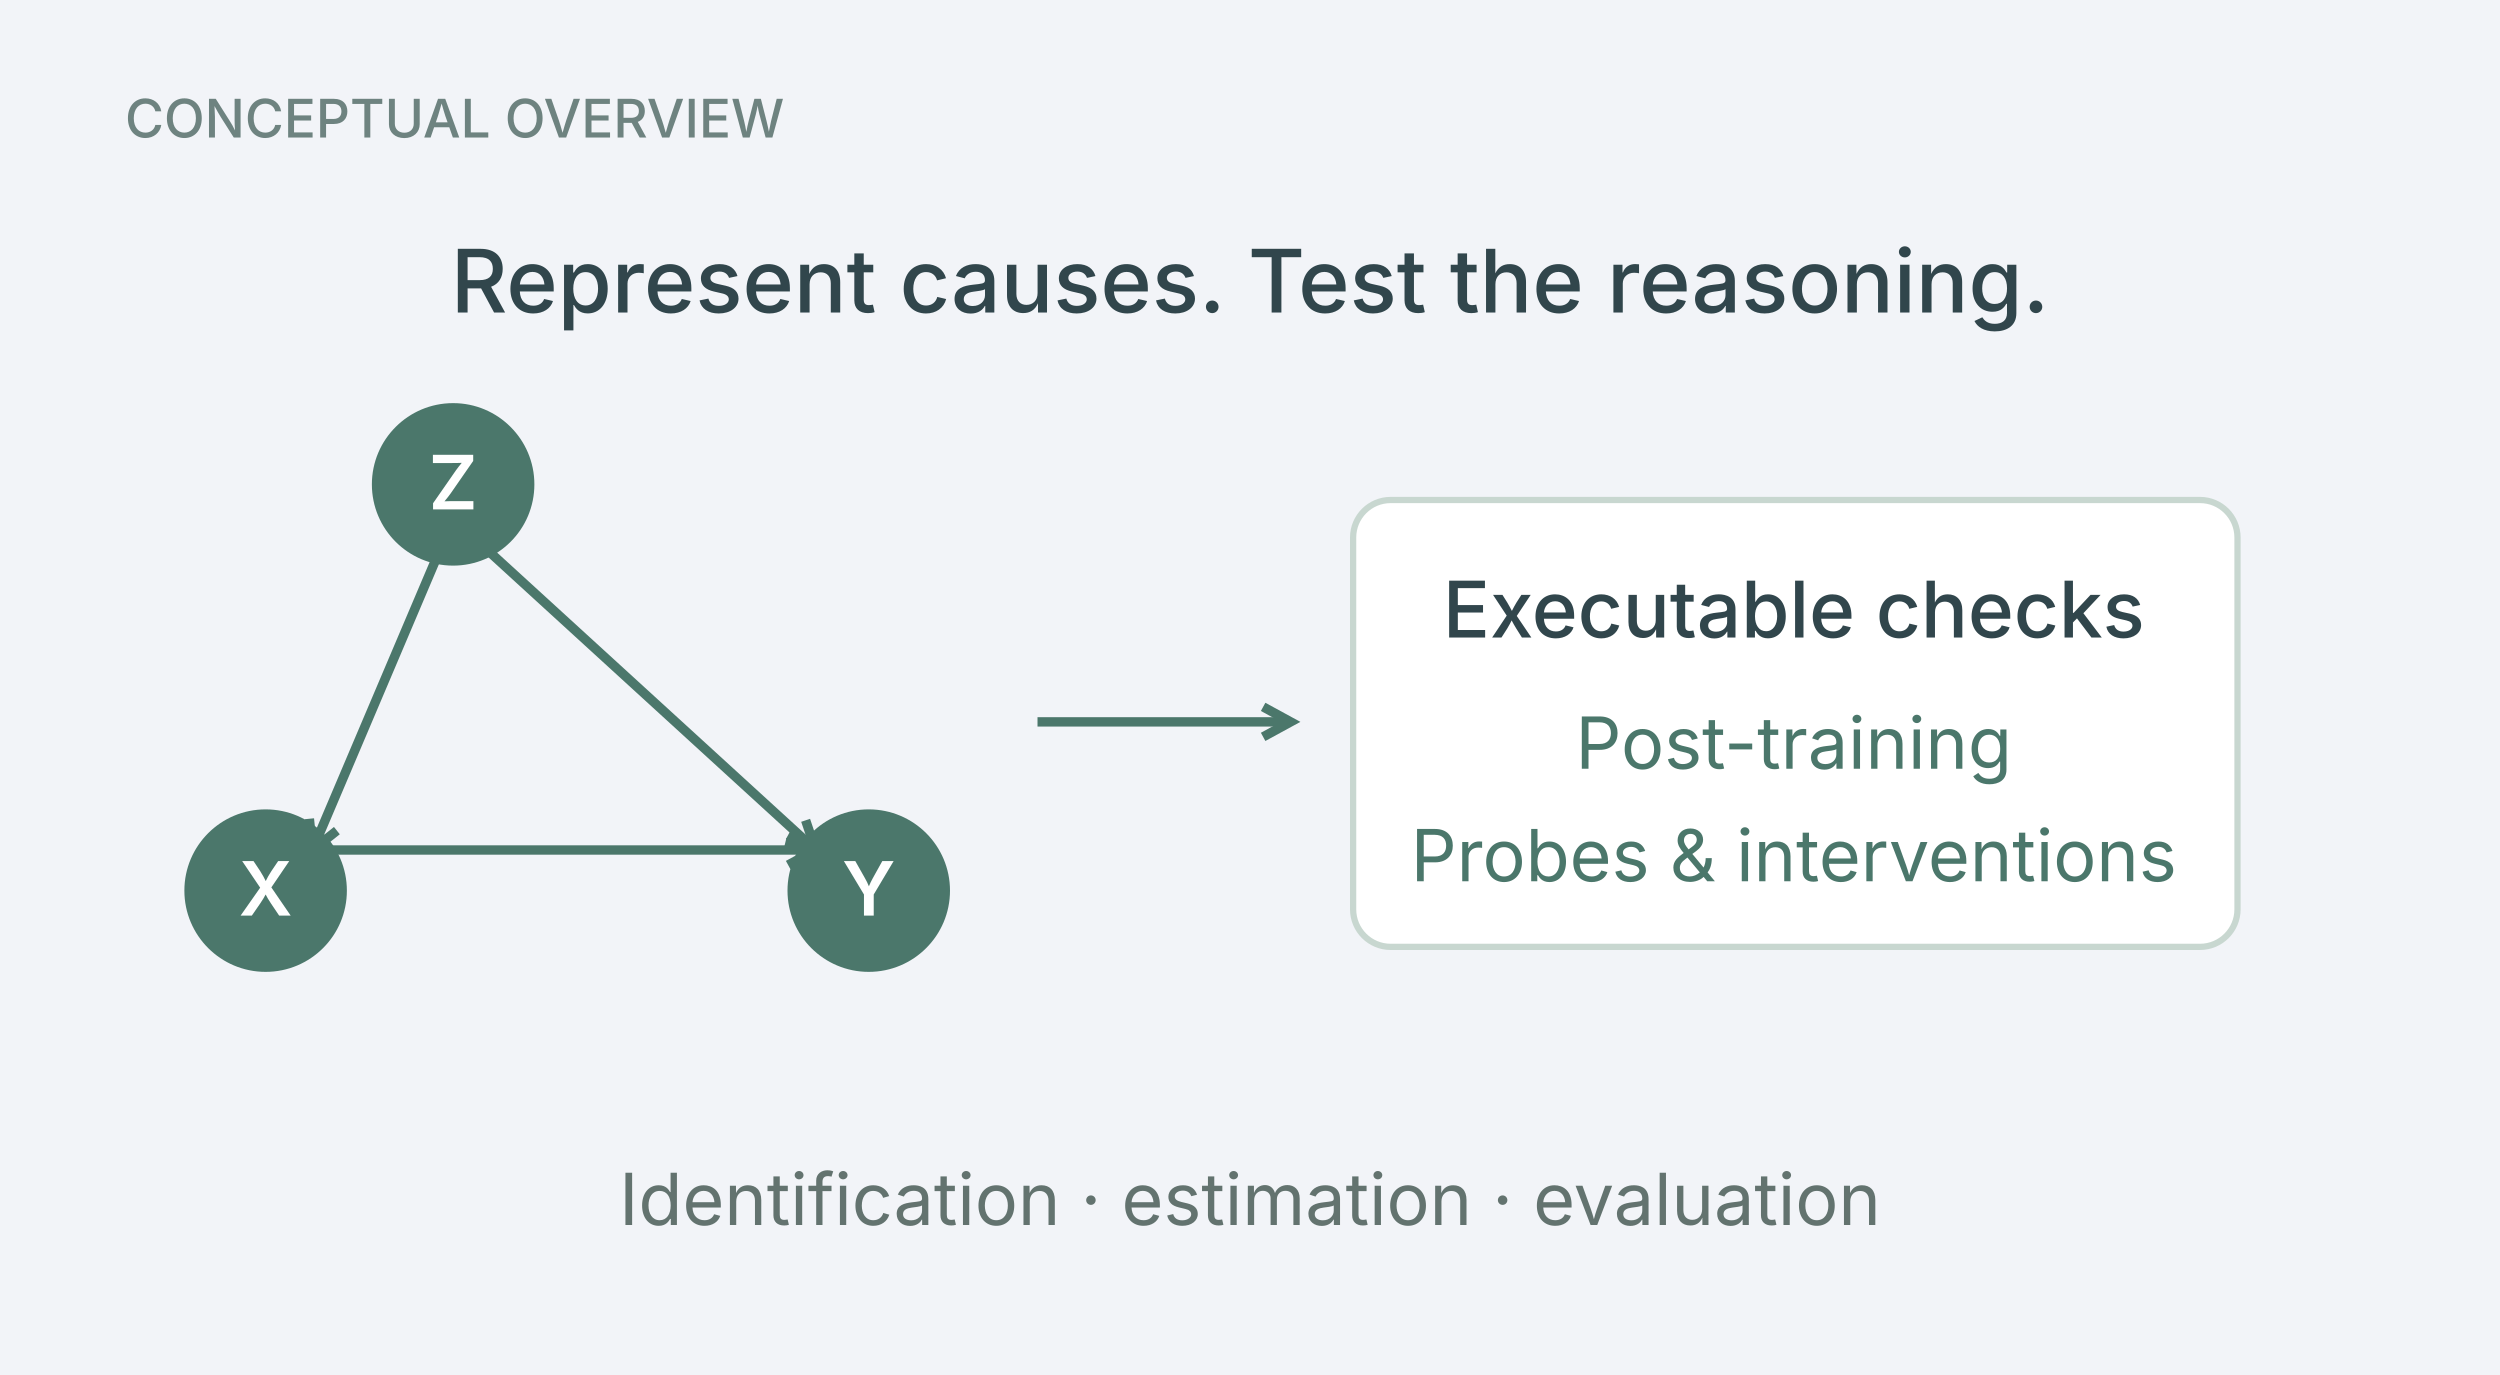
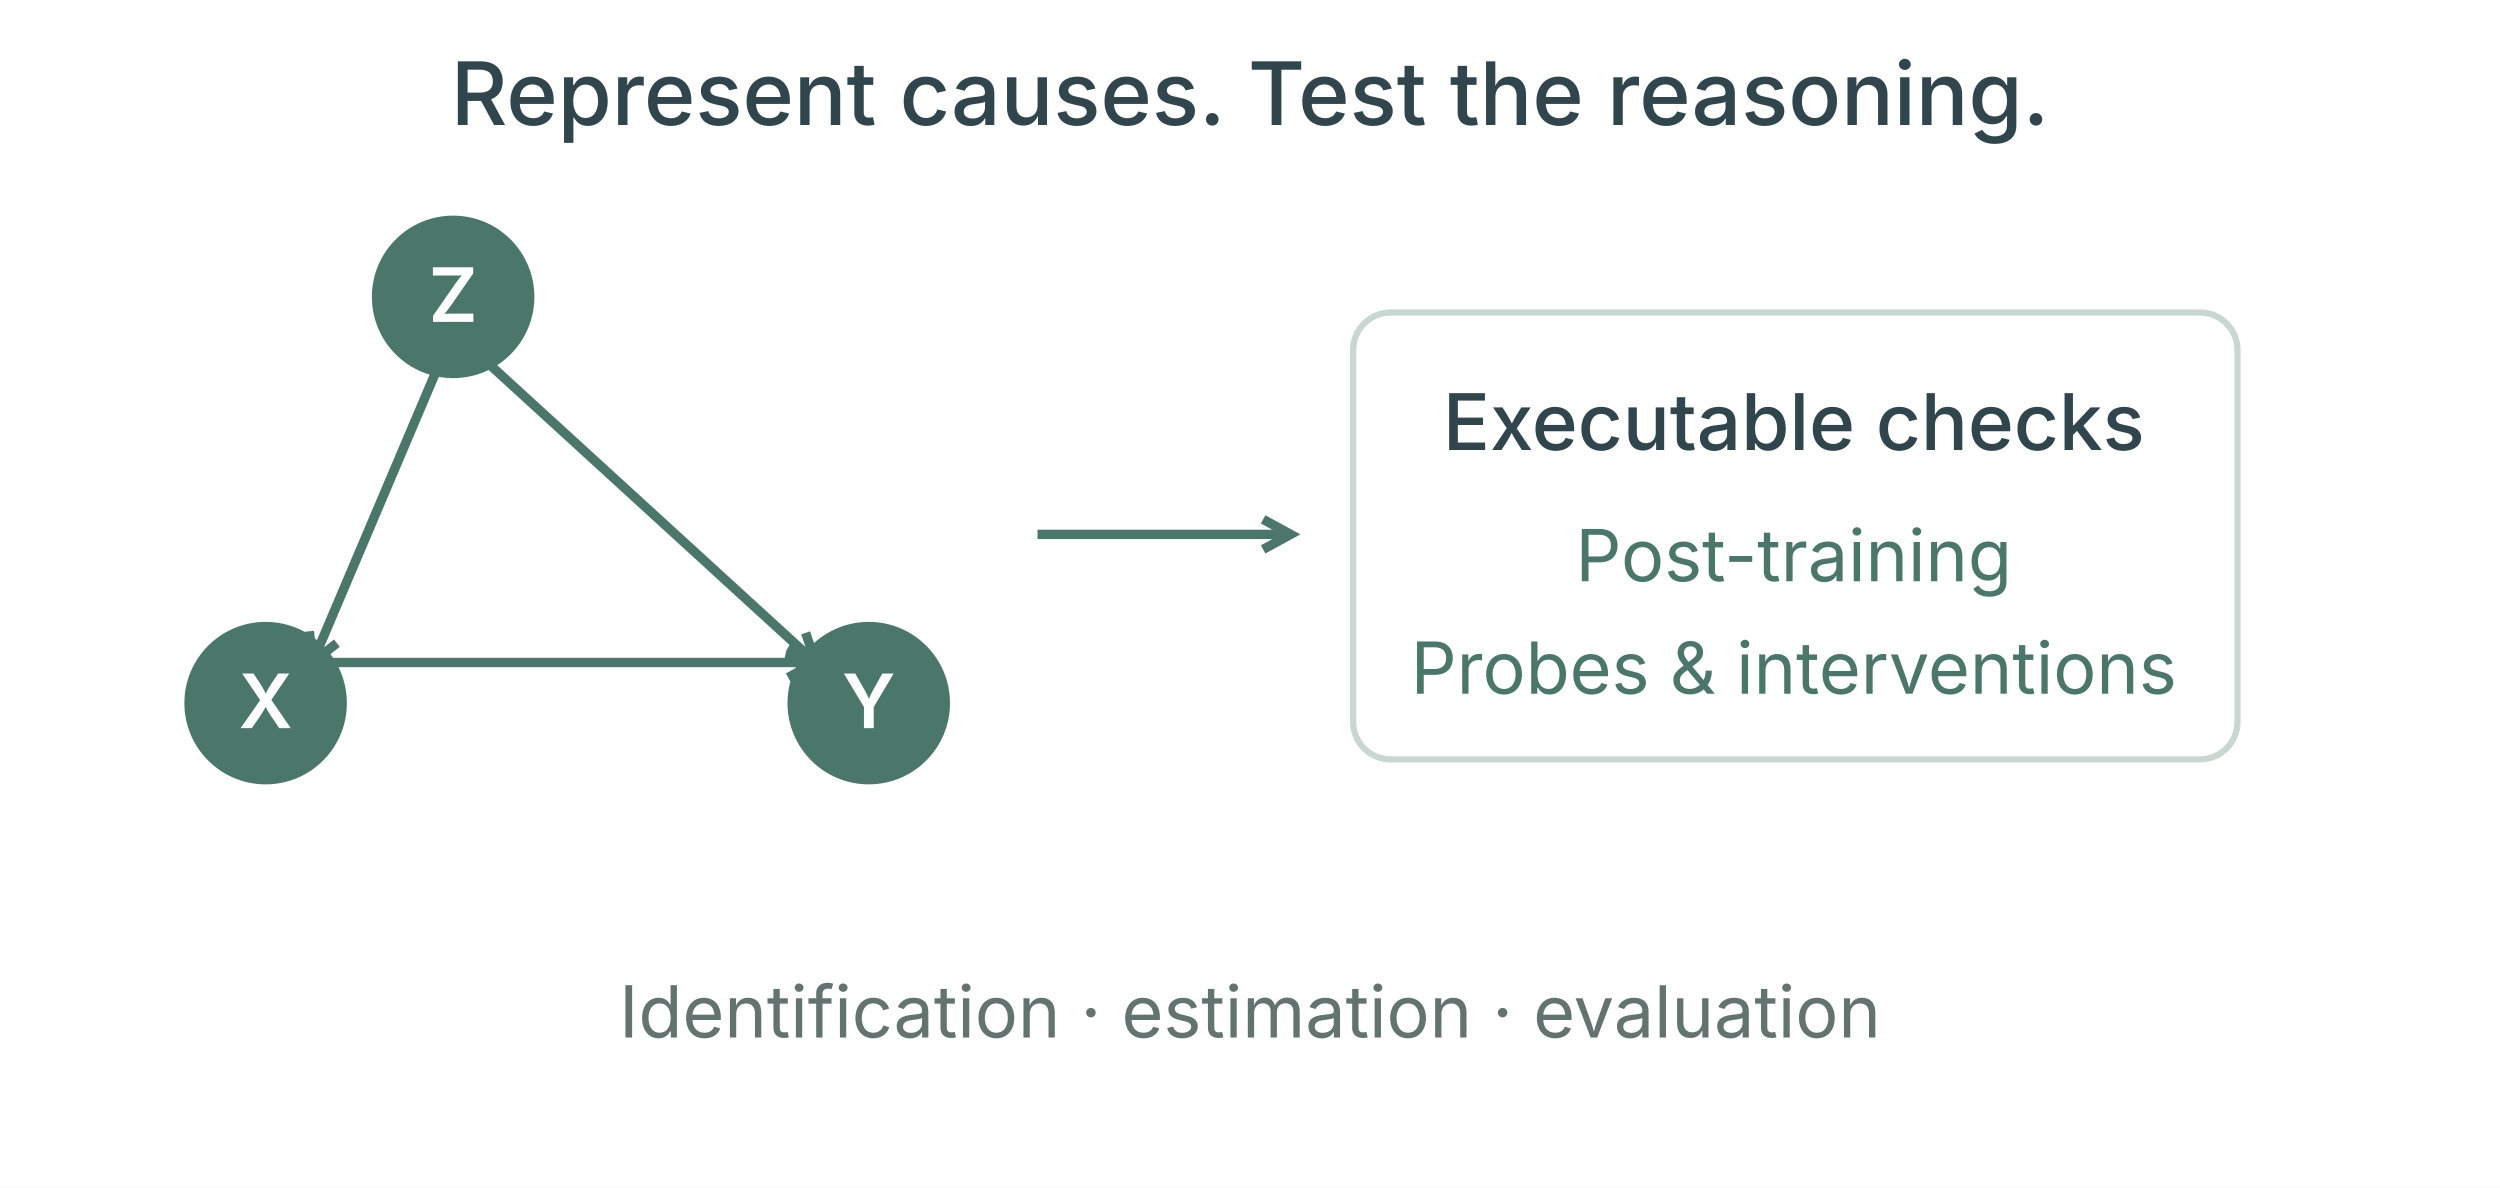
- <svg xmlns="http://www.w3.org/2000/svg" width="800" height="440" viewBox="0 0 800 440" role="img" aria-labelledby="title">
-   <rect width="800" height="440" fill="#f2f4f8" />
-   <text x="40" y="44" text-anchor="start" font-family="Inter,Arial,sans-serif" font-size="17" font-weight="500" fill="#6e8380">CONCEPTUAL OVERVIEW</text>
+ <svg xmlns="http://www.w3.org/2000/svg" width="800" height="380" viewBox="0 60 800 380" role="img" aria-labelledby="title">
+   <rect width="800" height="440" fill="#ffffff" />
  <text x="400" y="100" text-anchor="middle" font-family="Inter,Arial,sans-serif" font-size="28" font-weight="500" fill="#31464c">Represent causes. Test the reasoning.</text>
  <line x1="145" y1="166" x2="100" y2="272" stroke="#4b776b" stroke-width="3" />
  <path d="M 99.0 262.0 L 100 272 L 107.8 265.8" fill="none" stroke="#4b776b" stroke-width="3" />
  <line x1="145" y1="166" x2="261" y2="272" stroke="#4b776b" stroke-width="3" />
  <path d="M 251.3 269.6 L 261 272 L 257.8 262.5" fill="none" stroke="#4b776b" stroke-width="3" />
  <line x1="100" y1="272" x2="261" y2="272" stroke="#4b776b" stroke-width="3" />
  <path d="M 252.2 276.8 L 261 272 L 252.2 267.2" fill="none" stroke="#4b776b" stroke-width="3" />
  <circle cx="145" cy="155" r="26" fill="#4b776b" />
  <text x="145" y="163" text-anchor="middle" font-family="Inter,Arial,sans-serif" font-size="24" font-weight="600" fill="#fff">Z</text>
  <circle cx="85" cy="285" r="26" fill="#4b776b" />
  <text x="85" y="293" text-anchor="middle" font-family="Inter,Arial,sans-serif" font-size="24" font-weight="600" fill="#fff">X</text>
  <circle cx="278" cy="285" r="26" fill="#4b776b" />
  <text x="278" y="293" text-anchor="middle" font-family="Inter,Arial,sans-serif" font-size="24" font-weight="600" fill="#fff">Y</text>
  <line x1="332" y1="231" x2="413" y2="231" stroke="#4b776b" stroke-width="3" />
  <path d="M 404.2 235.8 L 413 231 L 404.2 226.2" fill="none" stroke="#4b776b" stroke-width="3" />
  <rect x="433" y="160" width="283" height="143" rx="12" fill="#fff" stroke="#c8d7d0" stroke-width="2" />
  <text x="574" y="204" text-anchor="middle" font-family="Inter,Arial,sans-serif" font-size="25" font-weight="500" fill="#31464c">Executable checks</text>
  <text x="574" y="246" text-anchor="middle" font-family="Inter,Arial,sans-serif" font-size="23" font-weight="400" fill="#4b776b">Post-training</text>
  <text x="574" y="282" text-anchor="middle" font-family="Inter,Arial,sans-serif" font-size="23" font-weight="400" fill="#4b776b">Probes &amp; interventions</text>
  <text x="400" y="392" text-anchor="middle" font-family="Inter,Arial,sans-serif" font-size="23" font-weight="400" fill="#63736f">Identification · estimation · evaluation</text>
</svg>
